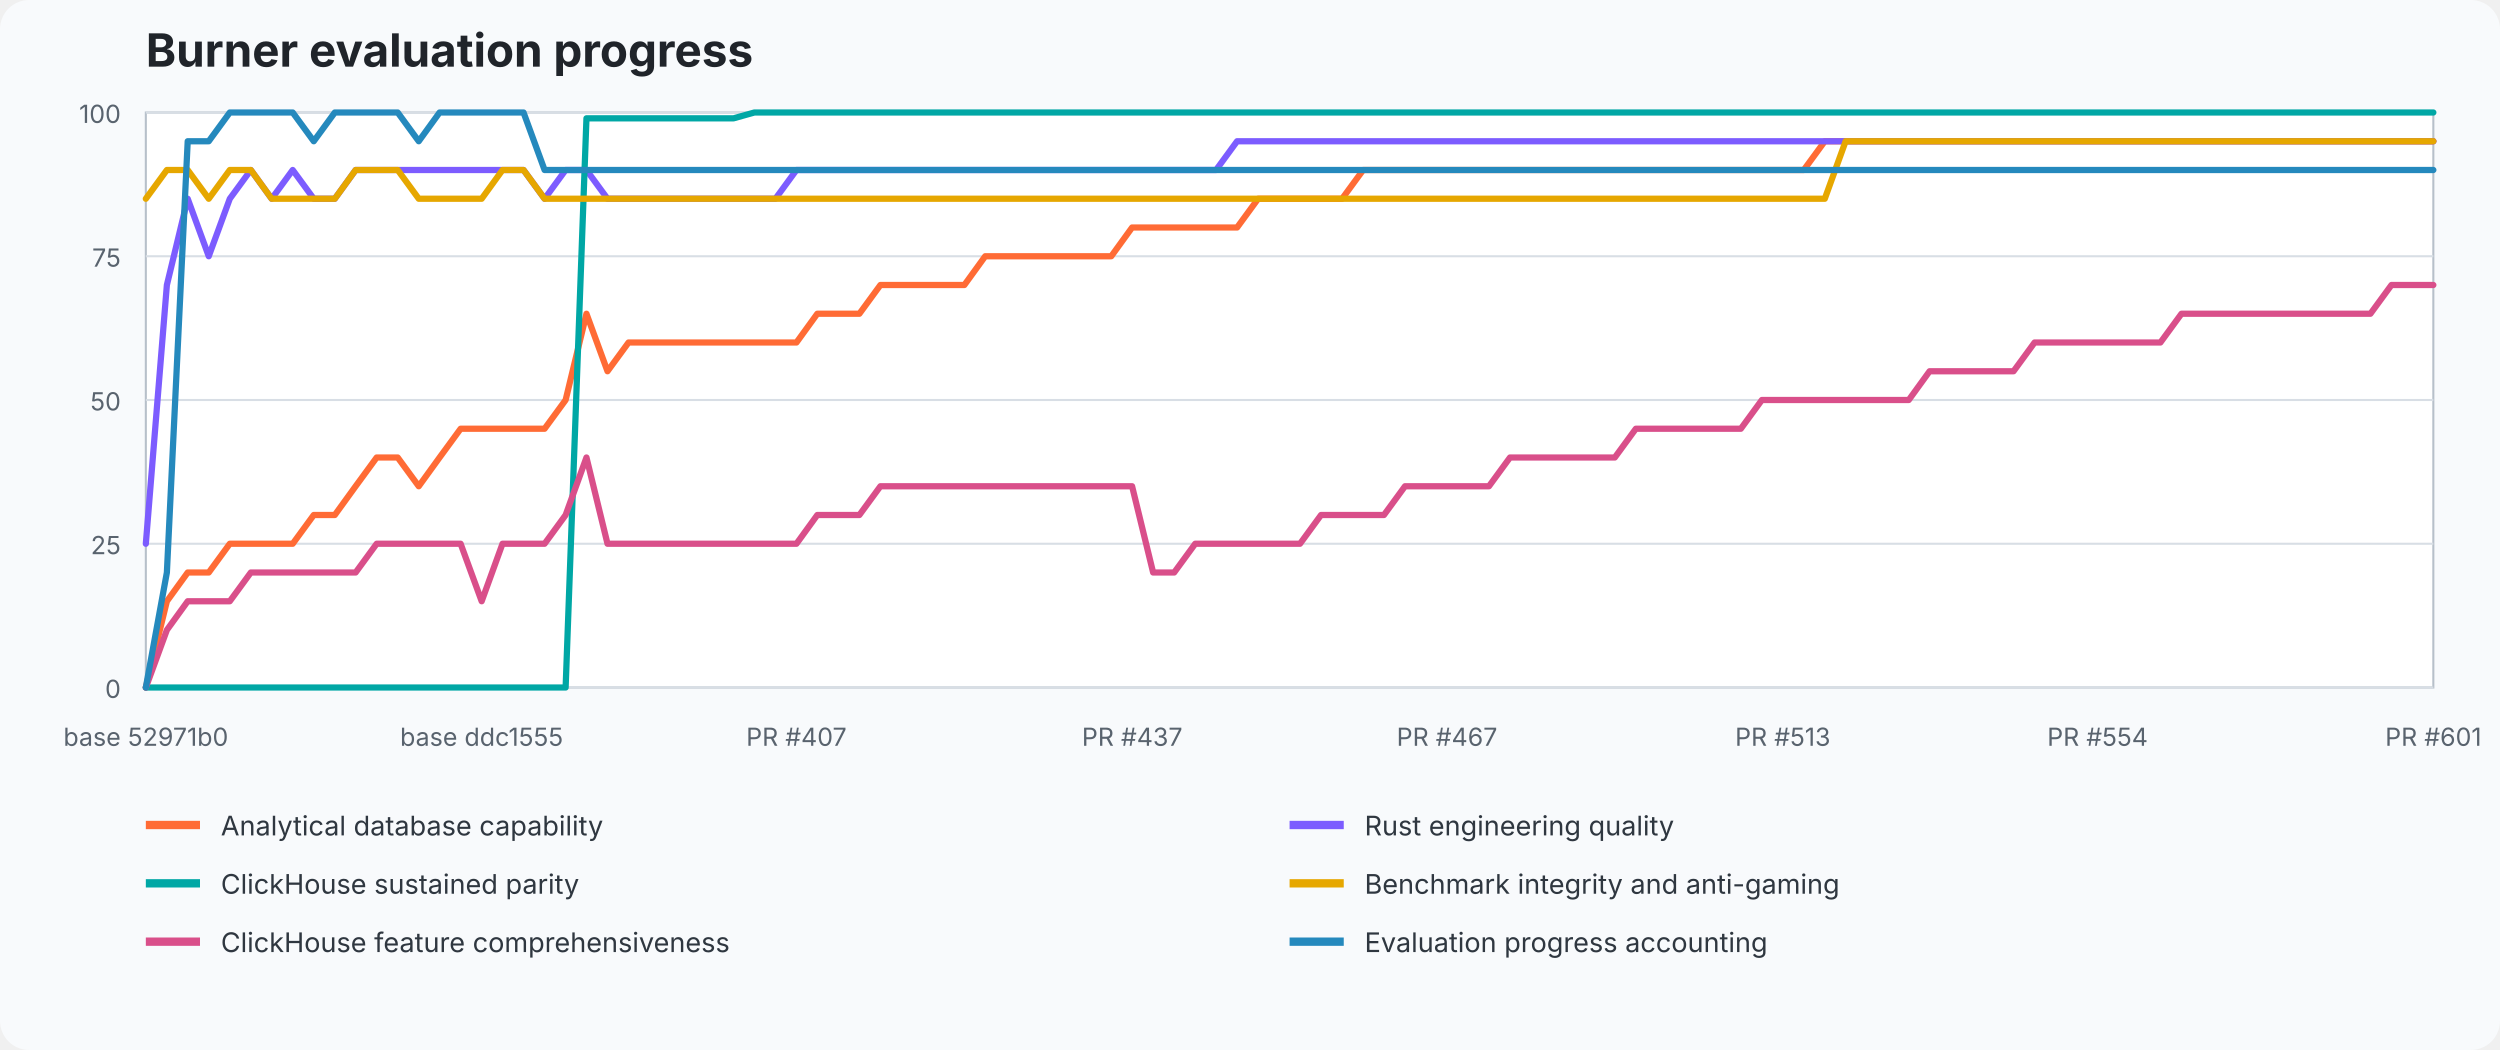
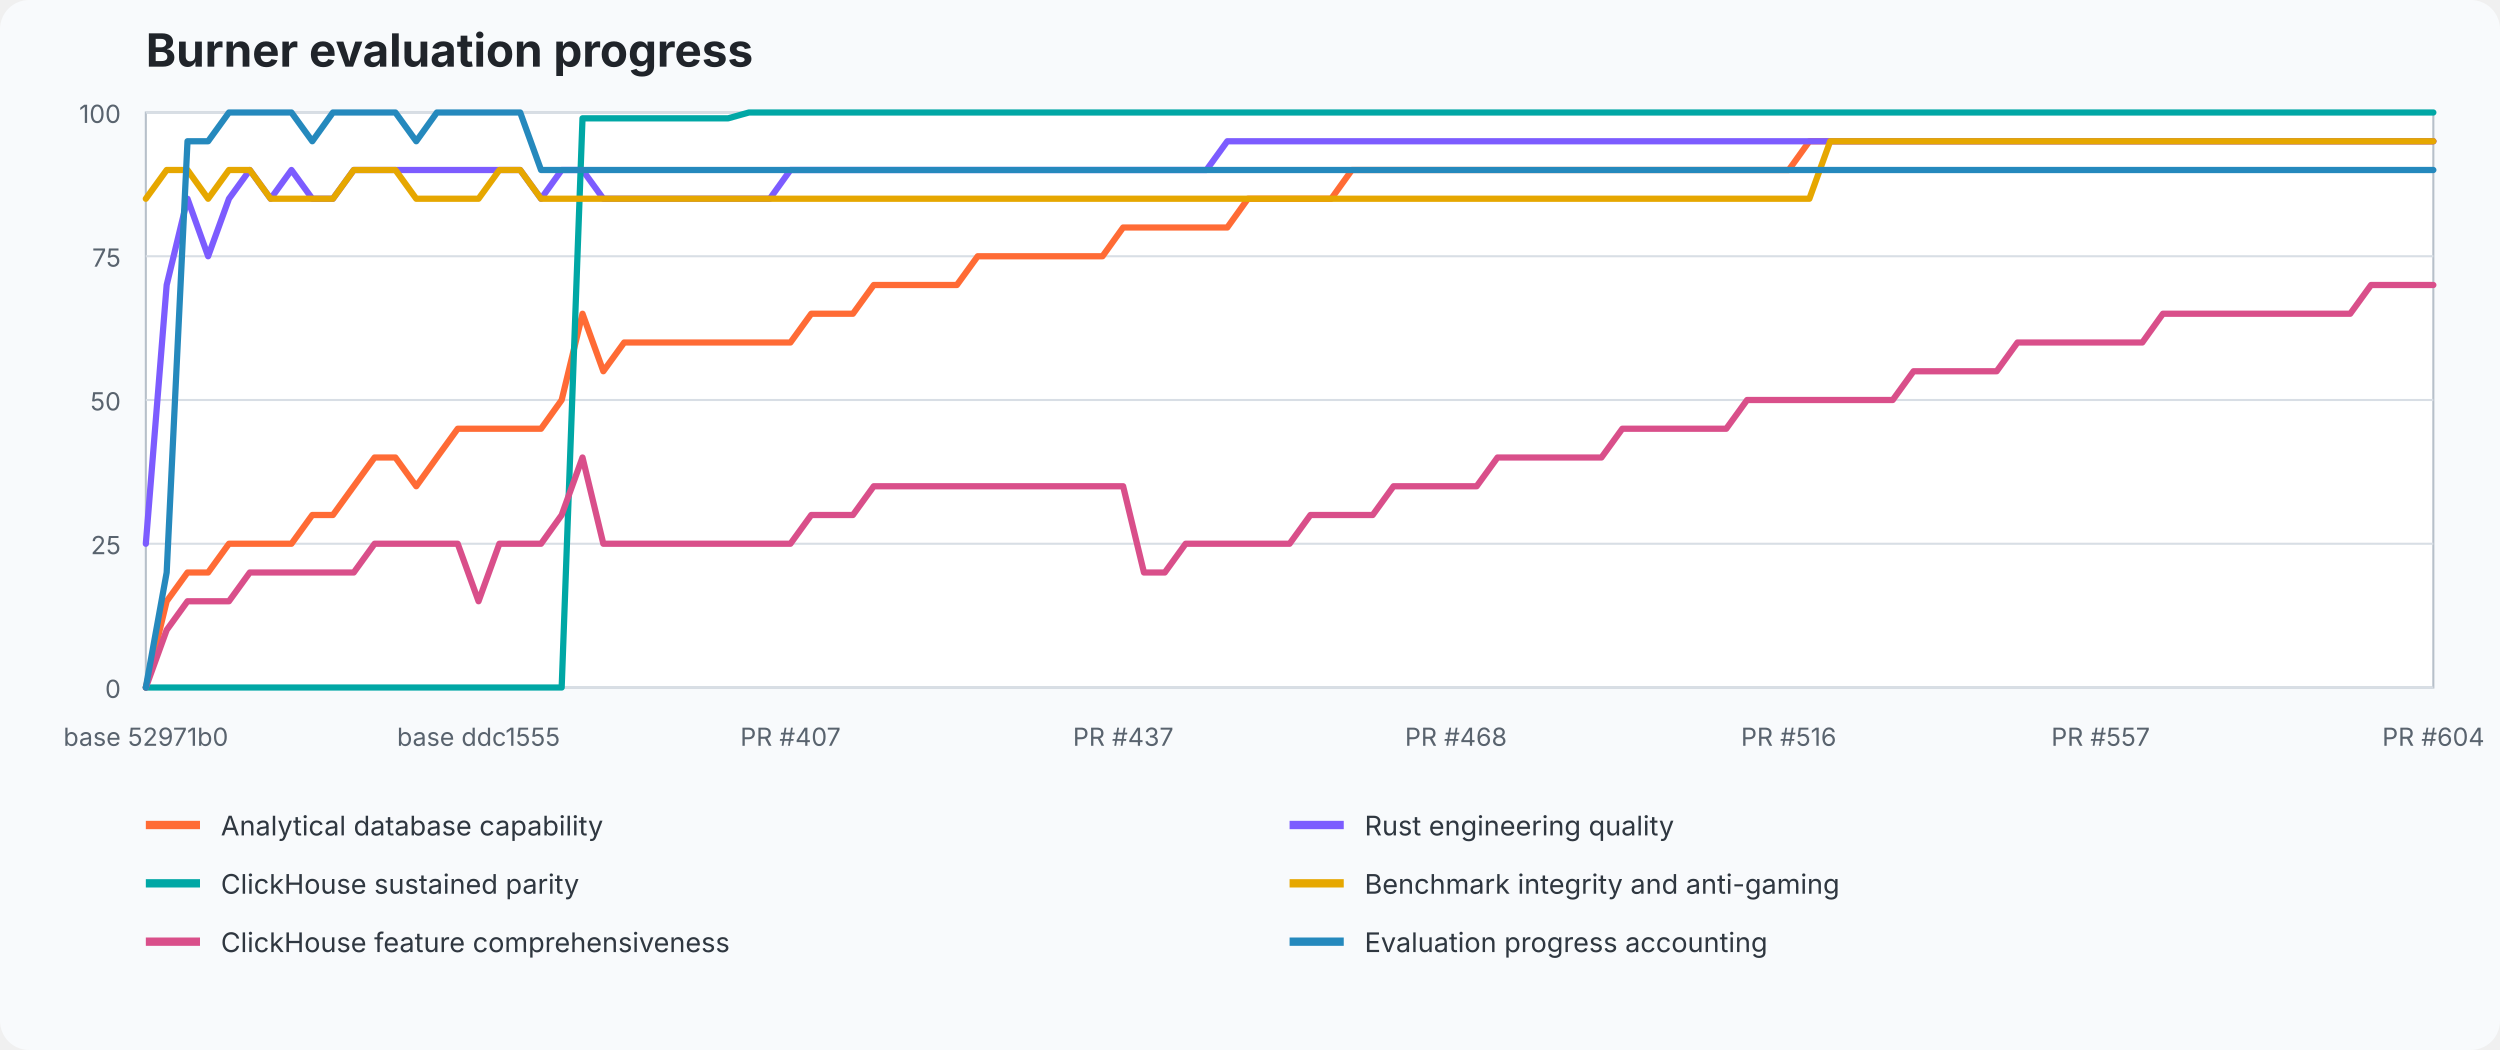
<svg xmlns="http://www.w3.org/2000/svg" width="1200" height="504" viewBox="0 0 1200 504" role="img" aria-labelledby="title desc">
  <style>text{font-family:ui-sans-serif,system-ui,-apple-system,BlinkMacSystemFont,"Segoe UI",sans-serif}.title{font-size:22px;font-weight:700;fill:#20242a}.axis{font-size:12px;fill:#59636e}.legend{font-size:13px;fill:#2f3740}.grid{stroke:#d8dee5;stroke-width:1}.plot{fill:#fff;stroke:#b7c0ca}</style>
  <rect width="100%" height="100%" fill="#f8fafc" rx="14" />
  <text x="70" y="32" class="title">Burner evaluation progress</text>
  <rect x="70" y="54" width="1098" height="276" class="plot" />
  <line x1="70" y1="330" x2="1168" y2="330" class="grid" />
  <text x="58" y="335" text-anchor="end" class="axis">0</text>
  <line x1="70" y1="261" x2="1168" y2="261" class="grid" />
  <text x="58" y="266" text-anchor="end" class="axis">25</text>
  <line x1="70" y1="192" x2="1168" y2="192" class="grid" />
  <text x="58" y="197" text-anchor="end" class="axis">50</text>
  <line x1="70" y1="123" x2="1168" y2="123" class="grid" />
  <text x="58" y="128" text-anchor="end" class="axis">75</text>
  <line x1="70" y1="54" x2="1168" y2="54" class="grid" />
  <text x="58" y="59" text-anchor="end" class="axis">100</text>
-   <polyline points="70.0,330.0 80.1,288.6 90.1,274.8 100.2,274.8 110.3,261.0 120.4,261.0 130.4,261.0 140.5,261.0 150.6,247.2 160.7,247.2 170.7,233.4 180.8,219.6 190.9,219.6 201.0,233.4 211.0,219.6 221.1,205.8 231.2,205.8 241.2,205.8 251.3,205.8 261.4,205.8 271.5,192.0 281.5,150.6 291.6,178.2 301.7,164.4 311.8,164.4 321.8,164.4 331.9,164.4 342.0,164.4 352.1,164.4 362.1,164.4 372.2,164.4 382.3,164.4 392.3,150.6 402.4,150.6 412.5,150.6 422.6,136.8 432.6,136.8 442.7,136.8 452.8,136.8 462.9,136.8 472.9,123.0 483.0,123.0 493.1,123.0 503.2,123.0 513.2,123.0 523.3,123.0 533.4,123.0 543.4,109.2 553.5,109.2 563.6,109.2 573.7,109.2 583.7,109.2 593.8,109.2 603.9,95.4 614.0,95.4 624.0,95.4 634.1,95.4 644.2,95.4 654.3,81.6 664.3,81.6 674.4,81.6 684.5,81.6 694.6,81.6 704.6,81.6 714.7,81.6 724.8,81.6 734.8,81.6 744.9,81.6 755.0,81.6 765.1,81.6 775.1,81.6 785.2,81.6 795.3,81.6 805.4,81.6 815.4,81.6 825.5,81.6 835.6,81.6 845.7,81.6 855.7,81.6 865.8,81.6 875.9,67.8 885.9,67.8 896.0,67.8 906.1,67.8 916.2,67.8 926.2,67.8 936.3,67.8 946.4,67.8 956.5,67.8 966.5,67.8 976.6,67.8 986.7,67.8 996.8,67.8 1006.8,67.8 1016.9,67.8 1027.0,67.8 1037.0,67.8 1047.1,67.8 1057.2,67.8 1067.3,67.8 1077.3,67.8 1087.4,67.8 1097.5,67.8 1107.6,67.8 1117.6,67.8 1127.7,67.8 1137.8,67.8 1147.9,67.8 1157.9,67.8 1168.0,67.8" fill="none" stroke="#ff6b35" stroke-width="3" stroke-linejoin="round" stroke-linecap="round" />
-   <polyline points="70.0,261.0 80.1,136.8 90.1,95.4 100.2,123.0 110.3,95.4 120.4,81.6 130.4,95.4 140.5,81.6 150.6,95.4 160.7,95.4 170.7,81.6 180.8,81.6 190.9,81.6 201.0,81.6 211.0,81.6 221.1,81.6 231.2,81.6 241.2,81.6 251.3,81.6 261.4,95.4 271.5,81.6 281.5,81.6 291.6,95.4 301.7,95.4 311.8,95.4 321.8,95.4 331.9,95.4 342.0,95.4 352.1,95.4 362.1,95.4 372.2,95.4 382.3,81.6 392.3,81.6 402.4,81.6 412.5,81.6 422.6,81.6 432.6,81.6 442.7,81.6 452.8,81.6 462.9,81.6 472.9,81.6 483.0,81.6 493.1,81.6 503.2,81.6 513.2,81.6 523.3,81.6 533.4,81.6 543.4,81.6 553.5,81.6 563.6,81.6 573.7,81.6 583.7,81.6 593.8,67.8 603.9,67.8 614.0,67.8 624.0,67.8 634.1,67.8 644.2,67.8 654.3,67.8 664.3,67.8 674.4,67.8 684.5,67.8 694.6,67.8 704.6,67.8 714.7,67.8 724.8,67.8 734.8,67.8 744.9,67.8 755.0,67.8 765.1,67.8 775.1,67.8 785.2,67.8 795.3,67.8 805.4,67.8 815.4,67.8 825.5,67.8 835.6,67.8 845.7,67.8 855.7,67.8 865.8,67.8 875.9,67.8 885.9,67.8 896.0,67.8 906.1,67.8 916.2,67.8 926.2,67.8 936.3,67.8 946.4,67.8 956.5,67.8 966.5,67.8 976.6,67.8 986.7,67.8 996.8,67.8 1006.8,67.8 1016.9,67.8 1027.0,67.8 1037.0,67.8 1047.1,67.8 1057.2,67.8 1067.3,67.8 1077.3,67.8 1087.4,67.8 1097.5,67.8 1107.6,67.8 1117.6,67.8 1127.7,67.8 1137.8,67.8 1147.9,67.8 1157.9,67.8 1168.0,67.8" fill="none" stroke="#7c5cff" stroke-width="3" stroke-linejoin="round" stroke-linecap="round" />
-   <polyline points="70.0,330.0 80.1,330.0 90.1,330.0 100.2,330.0 110.3,330.0 120.4,330.0 130.4,330.0 140.5,330.0 150.6,330.0 160.7,330.0 170.7,330.0 180.8,330.0 190.9,330.0 201.0,330.0 211.0,330.0 221.1,330.0 231.2,330.0 241.2,330.0 251.3,330.0 261.4,330.0 271.5,330.0 281.5,56.8 291.6,56.8 301.7,56.8 311.8,56.8 321.8,56.8 331.9,56.8 342.0,56.8 352.1,56.8 362.1,54.0 372.2,54.0 382.3,54.0 392.3,54.0 402.4,54.0 412.5,54.0 422.6,54.0 432.6,54.0 442.7,54.0 452.8,54.0 462.9,54.0 472.9,54.0 483.0,54.0 493.1,54.0 503.2,54.0 513.2,54.0 523.3,54.0 533.4,54.0 543.4,54.0 553.5,54.0 563.6,54.0 573.7,54.0 583.7,54.0 593.8,54.0 603.9,54.0 614.0,54.0 624.0,54.0 634.1,54.0 644.2,54.0 654.3,54.0 664.3,54.0 674.4,54.0 684.5,54.0 694.6,54.0 704.6,54.0 714.7,54.0 724.8,54.0 734.8,54.0 744.9,54.0 755.0,54.0 765.1,54.0 775.1,54.0 785.2,54.0 795.3,54.0 805.4,54.0 815.4,54.0 825.5,54.0 835.6,54.0 845.7,54.0 855.7,54.0 865.8,54.0 875.9,54.0 885.9,54.0 896.0,54.0 906.1,54.0 916.2,54.0 926.2,54.0 936.3,54.0 946.4,54.0 956.5,54.0 966.5,54.0 976.6,54.0 986.7,54.0 996.8,54.0 1006.8,54.0 1016.9,54.0 1027.0,54.0 1037.0,54.0 1047.1,54.0 1057.2,54.0 1067.3,54.0 1077.3,54.0 1087.4,54.0 1097.5,54.0 1107.6,54.0 1117.6,54.0 1127.7,54.0 1137.8,54.0 1147.9,54.0 1157.9,54.0 1168.0,54.0" fill="none" stroke="#00a7a5" stroke-width="3" stroke-linejoin="round" stroke-linecap="round" />
-   <polyline points="70.0,95.4 80.1,81.6 90.1,81.6 100.2,95.4 110.3,81.6 120.4,81.6 130.4,95.4 140.5,95.4 150.6,95.4 160.7,95.4 170.7,81.6 180.8,81.6 190.9,81.6 201.0,95.4 211.0,95.4 221.1,95.4 231.2,95.4 241.2,81.6 251.3,81.6 261.4,95.4 271.5,95.4 281.5,95.4 291.6,95.4 301.7,95.4 311.8,95.4 321.8,95.4 331.9,95.4 342.0,95.4 352.1,95.4 362.1,95.4 372.2,95.4 382.3,95.4 392.3,95.4 402.4,95.4 412.5,95.4 422.6,95.4 432.6,95.4 442.7,95.4 452.8,95.4 462.9,95.4 472.9,95.4 483.0,95.4 493.1,95.4 503.2,95.4 513.2,95.4 523.3,95.4 533.4,95.4 543.4,95.4 553.5,95.4 563.6,95.4 573.7,95.4 583.7,95.4 593.8,95.4 603.9,95.4 614.0,95.4 624.0,95.4 634.1,95.4 644.2,95.4 654.3,95.4 664.3,95.4 674.4,95.4 684.5,95.4 694.6,95.4 704.6,95.4 714.7,95.4 724.8,95.4 734.8,95.4 744.9,95.4 755.0,95.4 765.1,95.4 775.1,95.4 785.2,95.4 795.3,95.4 805.4,95.4 815.4,95.4 825.5,95.4 835.6,95.4 845.7,95.4 855.7,95.4 865.8,95.4 875.9,95.4 885.9,67.8 896.0,67.8 906.1,67.8 916.2,67.8 926.2,67.8 936.3,67.8 946.4,67.8 956.5,67.8 966.5,67.8 976.6,67.8 986.7,67.8 996.8,67.8 1006.8,67.8 1016.9,67.8 1027.0,67.8 1037.0,67.8 1047.1,67.8 1057.2,67.8 1067.3,67.8 1077.3,67.8 1087.4,67.8 1097.5,67.8 1107.6,67.8 1117.6,67.8 1127.7,67.8 1137.8,67.8 1147.9,67.8 1157.9,67.8 1168.0,67.8" fill="none" stroke="#e6a700" stroke-width="3" stroke-linejoin="round" stroke-linecap="round" />
-   <polyline points="70.0,330.0 80.1,302.4 90.1,288.6 100.2,288.6 110.3,288.6 120.4,274.8 130.4,274.8 140.5,274.8 150.6,274.8 160.7,274.8 170.7,274.8 180.8,261.0 190.9,261.0 201.0,261.0 211.0,261.0 221.1,261.0 231.2,288.6 241.2,261.0 251.3,261.0 261.4,261.0 271.5,247.2 281.5,219.6 291.6,261.0 301.7,261.0 311.8,261.0 321.8,261.0 331.9,261.0 342.0,261.0 352.1,261.0 362.1,261.0 372.2,261.0 382.3,261.0 392.3,247.2 402.4,247.2 412.5,247.2 422.6,233.4 432.6,233.4 442.7,233.4 452.8,233.4 462.9,233.4 472.9,233.4 483.0,233.4 493.1,233.4 503.2,233.4 513.2,233.4 523.3,233.4 533.4,233.4 543.4,233.4 553.5,274.8 563.6,274.8 573.7,261.0 583.7,261.0 593.8,261.0 603.9,261.0 614.0,261.0 624.0,261.0 634.1,247.2 644.2,247.2 654.3,247.2 664.3,247.2 674.4,233.4 684.5,233.4 694.6,233.4 704.6,233.4 714.7,233.4 724.8,219.6 734.8,219.6 744.9,219.6 755.0,219.6 765.1,219.6 775.1,219.6 785.2,205.8 795.3,205.8 805.4,205.8 815.4,205.8 825.5,205.8 835.6,205.8 845.7,192.0 855.7,192.0 865.8,192.0 875.9,192.0 885.9,192.0 896.0,192.0 906.1,192.0 916.2,192.0 926.2,178.2 936.3,178.2 946.4,178.2 956.5,178.2 966.5,178.2 976.6,164.4 986.7,164.4 996.8,164.4 1006.8,164.4 1016.9,164.4 1027.0,164.4 1037.0,164.4 1047.1,150.6 1057.2,150.6 1067.3,150.6 1077.3,150.6 1087.4,150.6 1097.5,150.6 1107.6,150.6 1117.6,150.6 1127.7,150.6 1137.8,150.6 1147.9,136.8 1157.9,136.8 1168.0,136.8" fill="none" stroke="#d94f8a" stroke-width="3" stroke-linejoin="round" stroke-linecap="round" />
-   <polyline points="70.0,330.0 80.1,274.8 90.1,67.8 100.2,67.8 110.3,54.0 120.4,54.0 130.4,54.0 140.5,54.0 150.6,67.8 160.7,54.0 170.7,54.0 180.8,54.0 190.9,54.0 201.0,67.8 211.0,54.0 221.1,54.0 231.2,54.0 241.2,54.0 251.3,54.0 261.4,81.6 271.5,81.6 281.5,81.6 291.6,81.6 301.7,81.6 311.8,81.6 321.8,81.6 331.9,81.6 342.0,81.6 352.1,81.6 362.1,81.6 372.2,81.6 382.3,81.6 392.3,81.6 402.4,81.6 412.5,81.6 422.6,81.6 432.6,81.6 442.7,81.6 452.8,81.6 462.9,81.6 472.9,81.6 483.0,81.6 493.1,81.6 503.2,81.6 513.2,81.6 523.3,81.6 533.4,81.6 543.4,81.6 553.5,81.6 563.6,81.6 573.7,81.6 583.7,81.6 593.8,81.6 603.9,81.6 614.0,81.6 624.0,81.6 634.1,81.6 644.2,81.6 654.3,81.6 664.3,81.6 674.4,81.6 684.5,81.6 694.6,81.6 704.6,81.6 714.7,81.6 724.8,81.6 734.8,81.6 744.9,81.6 755.0,81.6 765.1,81.6 775.1,81.6 785.2,81.6 795.3,81.6 805.4,81.6 815.4,81.6 825.5,81.6 835.6,81.6 845.7,81.6 855.7,81.6 865.8,81.6 875.9,81.6 885.9,81.6 896.0,81.6 906.1,81.6 916.2,81.6 926.2,81.6 936.3,81.6 946.4,81.6 956.5,81.6 966.5,81.6 976.6,81.6 986.7,81.6 996.8,81.6 1006.8,81.6 1016.9,81.6 1027.0,81.6 1037.0,81.6 1047.1,81.6 1057.2,81.6 1067.3,81.6 1077.3,81.6 1087.4,81.6 1097.5,81.6 1107.6,81.6 1117.6,81.6 1127.7,81.6 1137.8,81.6 1147.9,81.6 1157.9,81.6 1168.0,81.6" fill="none" stroke="#2589bd" stroke-width="3" stroke-linejoin="round" stroke-linecap="round" />
+   <polyline points="70.0,330.0 80.0,288.6 90.0,274.8 99.9,274.8 109.9,261.0 119.9,261.0 129.9,261.0 139.9,261.0 149.9,247.2 159.8,247.2 169.8,233.4 179.8,219.6 189.8,219.6 199.8,233.4 209.7,219.6 219.7,205.8 229.7,205.8 239.7,205.8 249.7,205.8 259.7,205.8 269.6,192.0 279.6,150.6 289.6,178.2 299.6,164.4 309.6,164.4 319.5,164.4 329.5,164.4 339.5,164.4 349.5,164.4 359.5,164.4 369.5,164.4 379.4,164.4 389.4,150.6 399.4,150.6 409.4,150.6 419.4,136.8 429.3,136.8 439.3,136.8 449.3,136.8 459.3,136.8 469.3,123.0 479.3,123.0 489.2,123.0 499.2,123.0 509.2,123.0 519.2,123.0 529.2,123.0 539.1,109.2 549.1,109.2 559.1,109.2 569.1,109.2 579.1,109.2 589.1,109.2 599.0,95.4 609.0,95.4 619.0,95.4 629.0,95.4 639.0,95.4 648.9,81.6 658.9,81.6 668.9,81.6 678.9,81.6 688.9,81.6 698.9,81.6 708.8,81.6 718.8,81.6 728.8,81.6 738.8,81.6 748.8,81.6 758.7,81.6 768.7,81.6 778.7,81.6 788.7,81.6 798.7,81.6 808.7,81.6 818.6,81.6 828.6,81.6 838.6,81.6 848.6,81.6 858.6,81.6 868.5,67.8 878.5,67.8 888.5,67.8 898.5,67.8 908.5,67.8 918.5,67.8 928.4,67.8 938.4,67.8 948.4,67.8 958.4,67.8 968.4,67.8 978.3,67.8 988.3,67.8 998.3,67.8 1008.3,67.8 1018.3,67.8 1028.3,67.8 1038.2,67.8 1048.2,67.8 1058.2,67.8 1068.2,67.8 1078.2,67.8 1088.1,67.8 1098.1,67.8 1108.1,67.8 1118.1,67.8 1128.1,67.8 1138.1,67.8 1148.0,67.8 1158.0,67.8 1168.0,67.8" fill="none" stroke="#ff6b35" stroke-width="3" stroke-linejoin="round" stroke-linecap="round" />
+   <polyline points="70.0,261.0 80.0,136.8 90.0,95.4 99.9,123.0 109.9,95.4 119.9,81.6 129.9,95.4 139.9,81.6 149.9,95.4 159.8,95.4 169.8,81.6 179.8,81.6 189.8,81.6 199.8,81.6 209.7,81.6 219.7,81.6 229.7,81.6 239.7,81.6 249.7,81.6 259.7,95.4 269.6,81.6 279.6,81.6 289.6,95.4 299.6,95.4 309.6,95.4 319.5,95.4 329.5,95.4 339.5,95.4 349.5,95.4 359.5,95.4 369.5,95.4 379.4,81.6 389.4,81.6 399.4,81.6 409.4,81.6 419.4,81.6 429.3,81.6 439.3,81.6 449.3,81.6 459.3,81.6 469.3,81.6 479.3,81.6 489.2,81.6 499.2,81.6 509.2,81.6 519.2,81.6 529.2,81.6 539.1,81.6 549.1,81.6 559.1,81.6 569.1,81.6 579.1,81.6 589.1,67.8 599.0,67.8 609.0,67.8 619.0,67.8 629.0,67.8 639.0,67.8 648.9,67.8 658.9,67.8 668.9,67.8 678.9,67.8 688.9,67.8 698.9,67.8 708.8,67.8 718.8,67.8 728.8,67.8 738.8,67.8 748.8,67.8 758.7,67.8 768.7,67.8 778.7,67.8 788.7,67.8 798.7,67.8 808.7,67.8 818.6,67.8 828.6,67.8 838.6,67.8 848.6,67.8 858.6,67.8 868.5,67.8 878.5,67.8 888.5,67.8 898.5,67.8 908.5,67.8 918.5,67.8 928.4,67.8 938.4,67.8 948.4,67.8 958.4,67.8 968.4,67.8 978.3,67.8 988.3,67.8 998.3,67.8 1008.3,67.8 1018.3,67.8 1028.3,67.8 1038.2,67.8 1048.2,67.8 1058.2,67.8 1068.2,67.8 1078.2,67.8 1088.1,67.8 1098.1,67.8 1108.1,67.8 1118.1,67.8 1128.1,67.8 1138.1,67.8 1148.0,67.8 1158.0,67.8 1168.0,67.8" fill="none" stroke="#7c5cff" stroke-width="3" stroke-linejoin="round" stroke-linecap="round" />
+   <polyline points="70.0,330.0 80.0,330.0 90.0,330.0 99.9,330.0 109.9,330.0 119.9,330.0 129.9,330.0 139.9,330.0 149.9,330.0 159.8,330.0 169.8,330.0 179.8,330.0 189.8,330.0 199.8,330.0 209.7,330.0 219.7,330.0 229.7,330.0 239.7,330.0 249.7,330.0 259.7,330.0 269.6,330.0 279.6,56.8 289.6,56.8 299.6,56.8 309.6,56.8 319.5,56.8 329.5,56.8 339.5,56.8 349.5,56.8 359.5,54.0 369.5,54.0 379.4,54.0 389.4,54.0 399.4,54.0 409.4,54.0 419.4,54.0 429.3,54.0 439.3,54.0 449.3,54.0 459.3,54.0 469.3,54.0 479.3,54.0 489.2,54.0 499.2,54.0 509.2,54.0 519.2,54.0 529.2,54.0 539.1,54.0 549.1,54.0 559.1,54.0 569.1,54.0 579.1,54.0 589.1,54.0 599.0,54.0 609.0,54.0 619.0,54.0 629.0,54.0 639.0,54.0 648.9,54.0 658.9,54.0 668.9,54.0 678.9,54.0 688.9,54.0 698.9,54.0 708.8,54.0 718.8,54.0 728.8,54.0 738.8,54.0 748.8,54.0 758.7,54.0 768.7,54.0 778.7,54.0 788.7,54.0 798.7,54.0 808.7,54.0 818.6,54.0 828.6,54.0 838.6,54.0 848.6,54.0 858.6,54.0 868.5,54.0 878.5,54.0 888.5,54.0 898.5,54.0 908.5,54.0 918.5,54.0 928.4,54.0 938.4,54.0 948.4,54.0 958.4,54.0 968.4,54.0 978.3,54.0 988.3,54.0 998.3,54.0 1008.3,54.0 1018.3,54.0 1028.3,54.0 1038.2,54.0 1048.2,54.0 1058.2,54.0 1068.2,54.0 1078.2,54.0 1088.1,54.0 1098.1,54.0 1108.1,54.0 1118.1,54.0 1128.1,54.0 1138.1,54.0 1148.0,54.0 1158.0,54.0 1168.0,54.0" fill="none" stroke="#00a7a5" stroke-width="3" stroke-linejoin="round" stroke-linecap="round" />
+   <polyline points="70.0,95.4 80.0,81.6 90.0,81.6 99.9,95.4 109.9,81.6 119.9,81.6 129.9,95.4 139.9,95.4 149.9,95.4 159.8,95.4 169.8,81.6 179.8,81.6 189.8,81.6 199.8,95.4 209.7,95.4 219.7,95.4 229.7,95.4 239.7,81.6 249.7,81.6 259.7,95.4 269.6,95.4 279.6,95.4 289.6,95.4 299.6,95.4 309.6,95.4 319.5,95.4 329.5,95.4 339.5,95.4 349.5,95.4 359.5,95.4 369.5,95.4 379.4,95.4 389.4,95.4 399.4,95.4 409.4,95.4 419.4,95.4 429.3,95.4 439.3,95.4 449.3,95.4 459.3,95.4 469.3,95.4 479.3,95.4 489.2,95.4 499.2,95.4 509.2,95.4 519.2,95.4 529.2,95.4 539.1,95.4 549.1,95.4 559.1,95.4 569.1,95.4 579.1,95.4 589.1,95.4 599.0,95.4 609.0,95.4 619.0,95.4 629.0,95.4 639.0,95.4 648.9,95.4 658.9,95.4 668.9,95.4 678.9,95.4 688.9,95.4 698.9,95.4 708.8,95.4 718.8,95.4 728.8,95.4 738.8,95.4 748.8,95.4 758.7,95.4 768.7,95.4 778.7,95.4 788.7,95.4 798.7,95.4 808.7,95.4 818.6,95.4 828.6,95.4 838.6,95.4 848.6,95.4 858.6,95.4 868.5,95.4 878.5,67.8 888.5,67.8 898.5,67.8 908.5,67.8 918.5,67.8 928.4,67.8 938.4,67.8 948.4,67.8 958.4,67.8 968.4,67.8 978.3,67.8 988.3,67.8 998.3,67.8 1008.3,67.8 1018.3,67.8 1028.3,67.8 1038.2,67.8 1048.2,67.8 1058.2,67.8 1068.2,67.8 1078.2,67.8 1088.1,67.8 1098.1,67.8 1108.1,67.8 1118.1,67.8 1128.1,67.8 1138.1,67.8 1148.0,67.8 1158.0,67.8 1168.0,67.8" fill="none" stroke="#e6a700" stroke-width="3" stroke-linejoin="round" stroke-linecap="round" />
+   <polyline points="70.0,330.0 80.0,302.4 90.0,288.6 99.9,288.6 109.9,288.6 119.9,274.8 129.9,274.8 139.9,274.8 149.9,274.8 159.8,274.8 169.8,274.8 179.8,261.0 189.8,261.0 199.8,261.0 209.7,261.0 219.7,261.0 229.7,288.6 239.7,261.0 249.7,261.0 259.7,261.0 269.6,247.2 279.6,219.6 289.6,261.0 299.6,261.0 309.6,261.0 319.5,261.0 329.5,261.0 339.5,261.0 349.5,261.0 359.5,261.0 369.5,261.0 379.4,261.0 389.4,247.2 399.4,247.2 409.4,247.2 419.4,233.4 429.3,233.4 439.3,233.4 449.3,233.4 459.3,233.4 469.3,233.4 479.3,233.4 489.2,233.4 499.2,233.4 509.2,233.4 519.2,233.4 529.2,233.4 539.1,233.4 549.1,274.8 559.1,274.8 569.1,261.0 579.1,261.0 589.1,261.0 599.0,261.0 609.0,261.0 619.0,261.0 629.0,247.2 639.0,247.2 648.9,247.2 658.9,247.2 668.9,233.4 678.9,233.4 688.9,233.4 698.9,233.4 708.8,233.4 718.8,219.6 728.8,219.6 738.8,219.6 748.8,219.6 758.7,219.6 768.7,219.6 778.7,205.8 788.7,205.8 798.7,205.8 808.7,205.8 818.6,205.8 828.6,205.8 838.6,192.0 848.6,192.0 858.6,192.0 868.5,192.0 878.5,192.0 888.5,192.0 898.5,192.0 908.5,192.0 918.5,178.2 928.4,178.2 938.4,178.2 948.4,178.2 958.4,178.2 968.4,164.4 978.3,164.4 988.3,164.4 998.3,164.4 1008.3,164.4 1018.3,164.4 1028.3,164.4 1038.2,150.6 1048.2,150.6 1058.2,150.6 1068.2,150.6 1078.2,150.6 1088.1,150.6 1098.1,150.6 1108.1,150.6 1118.1,150.6 1128.1,150.6 1138.1,136.8 1148.0,136.8 1158.0,136.8 1168.0,136.8" fill="none" stroke="#d94f8a" stroke-width="3" stroke-linejoin="round" stroke-linecap="round" />
+   <polyline points="70.0,330.0 80.0,274.8 90.0,67.8 99.9,67.8 109.9,54.0 119.9,54.0 129.9,54.0 139.9,54.0 149.9,67.8 159.8,54.0 169.8,54.0 179.8,54.0 189.8,54.0 199.8,67.8 209.7,54.0 219.7,54.0 229.7,54.0 239.7,54.0 249.7,54.0 259.7,81.6 269.6,81.6 279.6,81.6 289.6,81.6 299.6,81.6 309.6,81.6 319.5,81.6 329.5,81.6 339.5,81.6 349.5,81.6 359.5,81.6 369.5,81.6 379.4,81.6 389.4,81.6 399.4,81.6 409.4,81.6 419.4,81.6 429.3,81.6 439.3,81.6 449.3,81.6 459.3,81.6 469.3,81.6 479.3,81.6 489.2,81.6 499.2,81.6 509.2,81.6 519.2,81.6 529.2,81.6 539.1,81.6 549.1,81.6 559.1,81.6 569.1,81.6 579.1,81.6 589.1,81.6 599.0,81.6 609.0,81.6 619.0,81.6 629.0,81.6 639.0,81.6 648.9,81.6 658.9,81.6 668.9,81.6 678.9,81.6 688.9,81.6 698.9,81.6 708.8,81.6 718.8,81.6 728.8,81.6 738.8,81.6 748.8,81.6 758.7,81.6 768.7,81.6 778.7,81.6 788.7,81.6 798.7,81.6 808.7,81.6 818.6,81.6 828.6,81.6 838.6,81.6 848.6,81.6 858.6,81.6 868.5,81.6 878.5,81.6 888.5,81.6 898.5,81.6 908.5,81.6 918.5,81.6 928.4,81.6 938.4,81.6 948.4,81.6 958.4,81.6 968.4,81.6 978.3,81.6 988.3,81.6 998.3,81.6 1008.3,81.6 1018.3,81.6 1028.3,81.6 1038.2,81.6 1048.2,81.6 1058.2,81.6 1068.2,81.6 1078.2,81.6 1088.1,81.6 1098.1,81.6 1108.1,81.6 1118.1,81.6 1128.1,81.6 1138.1,81.6 1148.0,81.6 1158.0,81.6 1168.0,81.6" fill="none" stroke="#2589bd" stroke-width="3" stroke-linejoin="round" stroke-linecap="round" />
  <text x="70" y="358" text-anchor="middle" class="axis">base 52971b0</text>
-   <text x="231.174" y="358" text-anchor="middle" class="axis">base ddc1555</text>
-   <text x="382.275" y="358" text-anchor="middle" class="axis">PR #407</text>
-   <text x="543.45" y="358" text-anchor="middle" class="axis">PR #437</text>
-   <text x="694.55" y="358" text-anchor="middle" class="axis">PR #467</text>
-   <text x="855.725" y="358" text-anchor="middle" class="axis">PR #513</text>
-   <text x="1006.826" y="358" text-anchor="middle" class="axis">PR #554</text>
-   <text x="1168" y="358" text-anchor="middle" class="axis">PR #601</text>
+   <text x="229.709" y="358" text-anchor="middle" class="axis">base ddc1555</text>
+   <text x="379.436" y="358" text-anchor="middle" class="axis">PR #407</text>
+   <text x="539.145" y="358" text-anchor="middle" class="axis">PR #437</text>
+   <text x="698.855" y="358" text-anchor="middle" class="axis">PR #468</text>
+   <text x="858.564" y="358" text-anchor="middle" class="axis">PR #516</text>
+   <text x="1008.291" y="358" text-anchor="middle" class="axis">PR #557</text>
+   <text x="1168" y="358" text-anchor="middle" class="axis">PR #604</text>
  <line x1="70" y1="396" x2="96" y2="396" stroke="#ff6b35" stroke-width="4" />
  <text x="106" y="401" class="legend">Analytical database capability</text>
  <line x1="619" y1="396" x2="645" y2="396" stroke="#7c5cff" stroke-width="4" />
  <text x="655" y="401" class="legend">Rust engineering quality</text>
  <line x1="70" y1="424" x2="96" y2="424" stroke="#00a7a5" stroke-width="4" />
  <text x="106" y="429" class="legend">ClickHouse sustained parity</text>
  <line x1="619" y1="424" x2="645" y2="424" stroke="#e6a700" stroke-width="4" />
  <text x="655" y="429" class="legend">Benchmark integrity and anti-gaming</text>
  <line x1="70" y1="452" x2="96" y2="452" stroke="#d94f8a" stroke-width="4" />
  <text x="106" y="457" class="legend">ClickHouse feature comprehensiveness</text>
  <line x1="619" y1="452" x2="645" y2="452" stroke="#2589bd" stroke-width="4" />
  <text x="655" y="457" class="legend">Evaluation progress accounting</text>
</svg>
